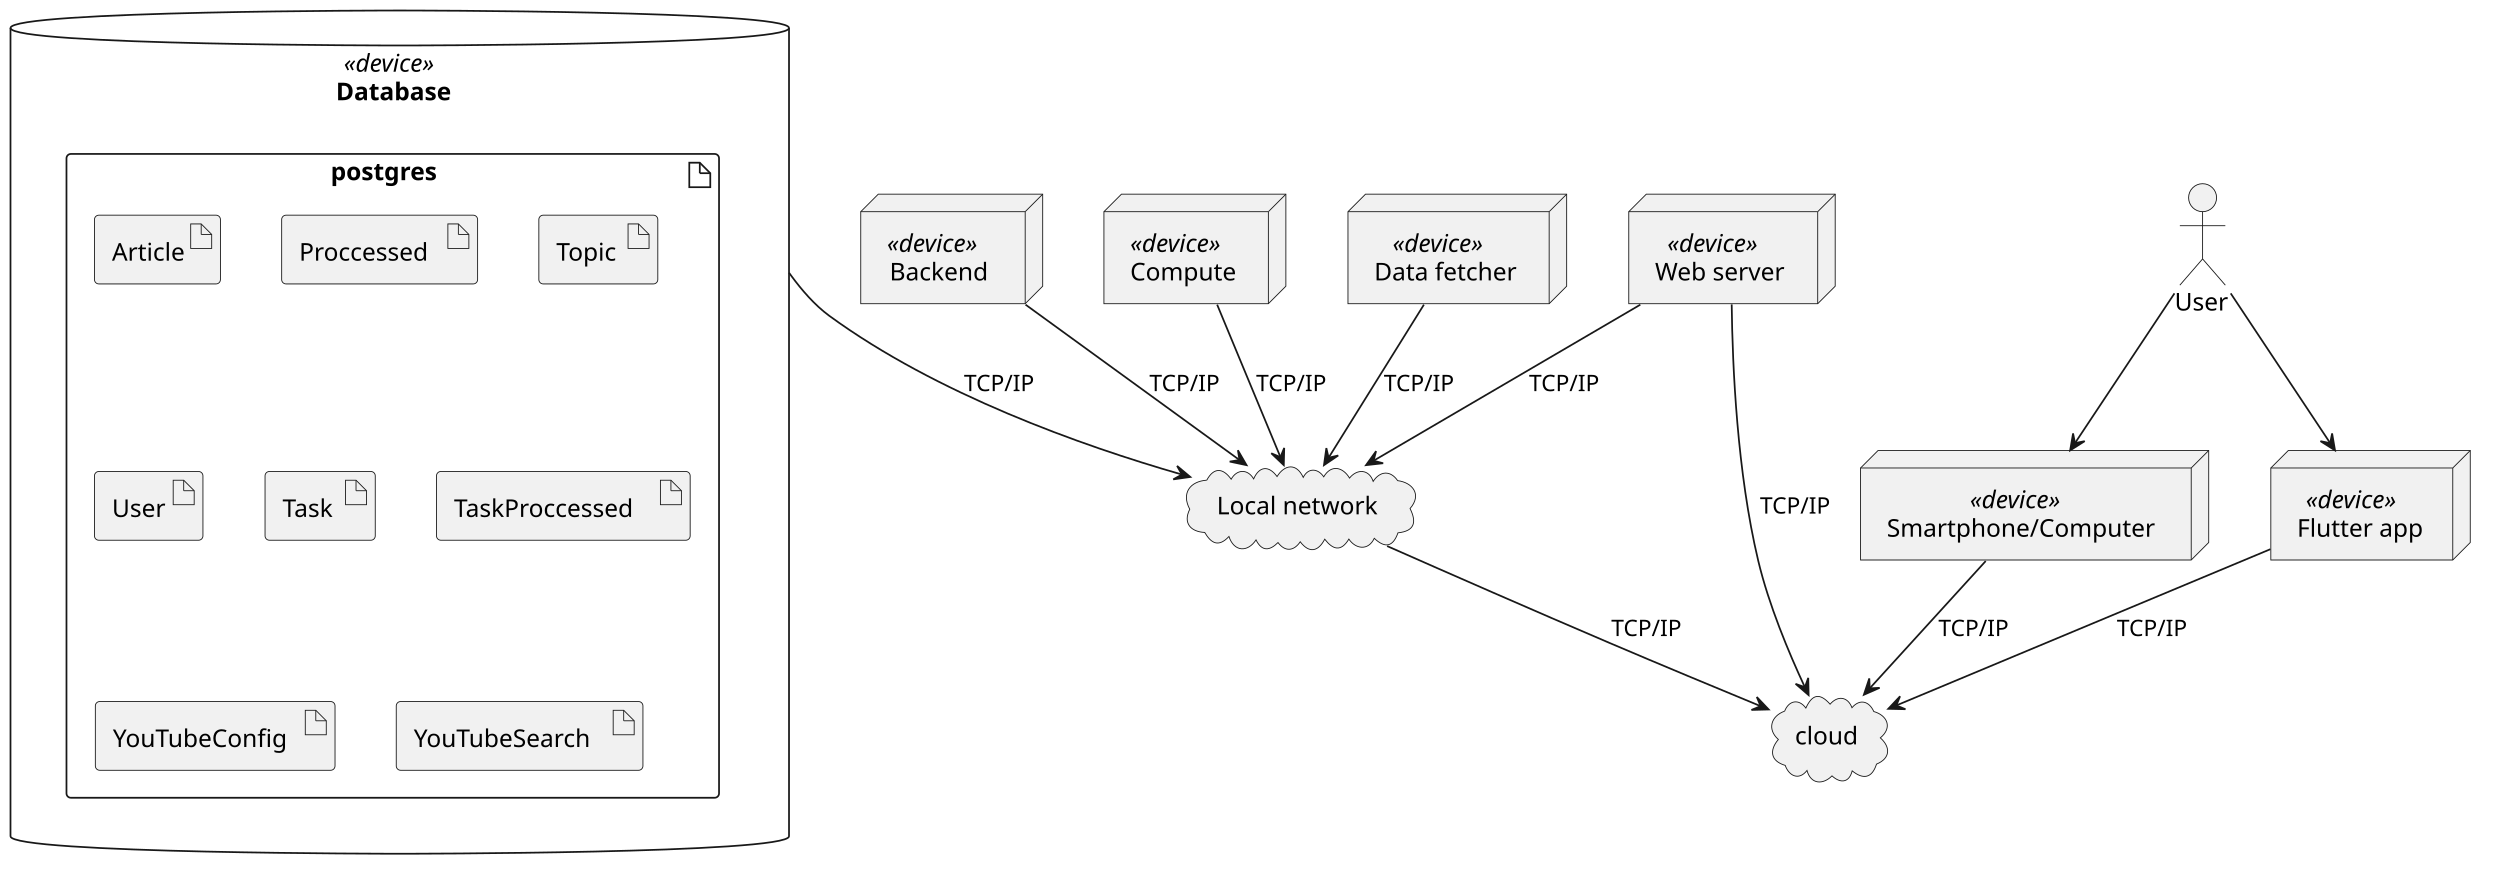
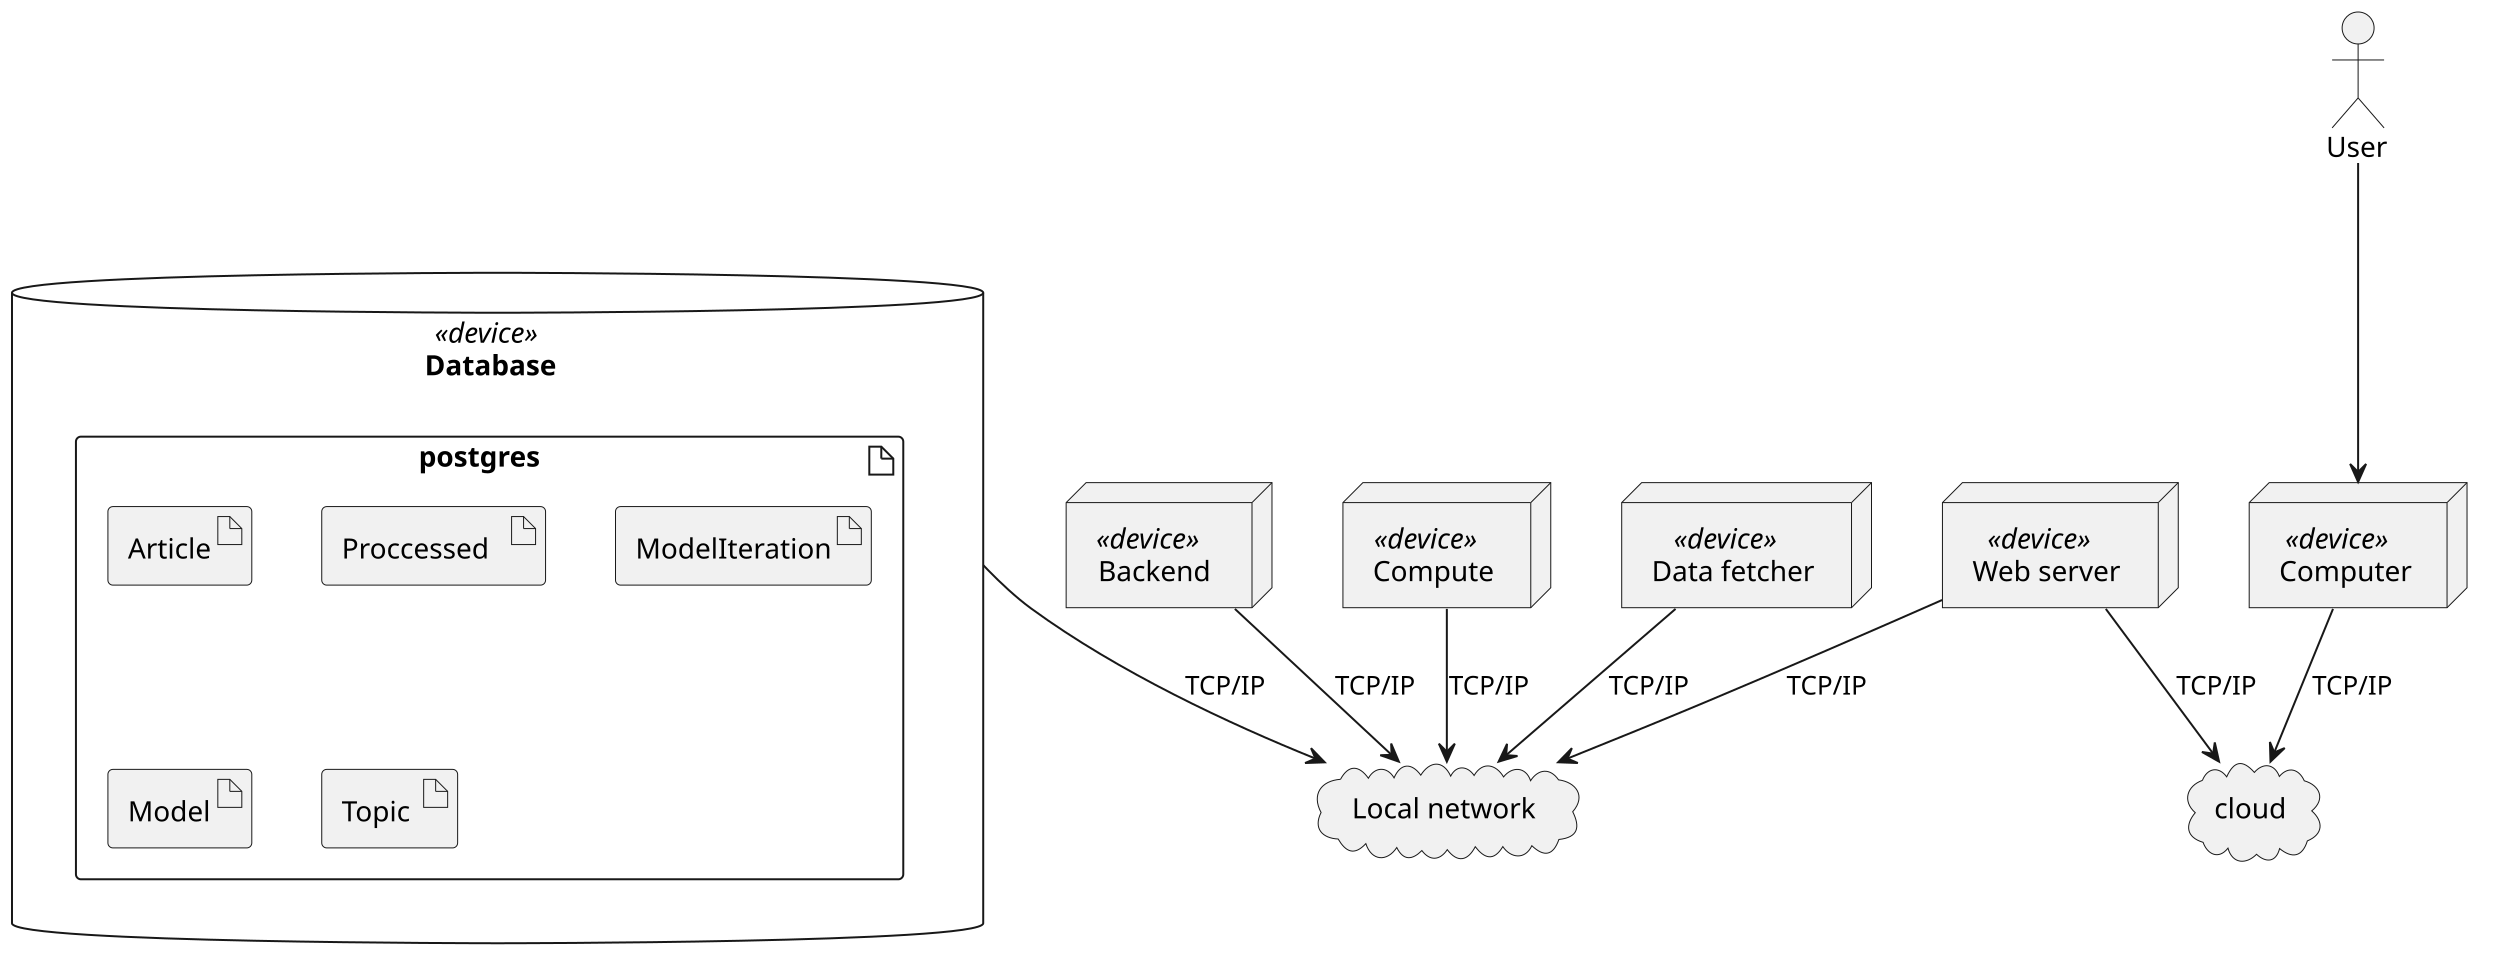
- <svg xmlns="http://www.w3.org/2000/svg" contentStyleType="text/css" height="505px" preserveAspectRatio="none" style="width:1429px;height:505px;background:#FFFFFF;" version="1.1" viewBox="0 0 1429 505" width="1429px" zoomAndPan="magnify">
+ <svg xmlns="http://www.w3.org/2000/svg" contentStyleType="text/css" height="489px" preserveAspectRatio="none" style="width:1251px;height:489px;background:#FFFFFF;" version="1.1" viewBox="0 0 1251 489" width="1251px" zoomAndPan="magnify">
  <defs />
  <g>
    <g id="cluster_db">
-       <path d="M6,16 C6,6 228.5,6 228.5,6 C228.5,6 451,6 451,16 L451,478 C451,488 228.5,488 228.5,488 C228.5,488 6,488 6,478 L6,16 " fill="none" style="stroke:#181818;stroke-width:1.0;" />
-       <path d="M6,16 C6,26 228.5,26 228.5,26 C228.5,26 451,26 451,16 " fill="none" style="stroke:#181818;stroke-width:1.0;" />
-       <text fill="#000000" font-family="sans-serif" font-size="14" font-style="italic" lengthAdjust="spacing" textLength="64" x="196.5" y="40.995">«device»</text>
-       <text fill="#000000" font-family="sans-serif" font-size="14" font-weight="bold" lengthAdjust="spacing" textLength="73" x="192" y="57.292">Database</text>
+       <path d="M6,146.5 C6,136.5 249,136.5 249,136.5 C249,136.5 492,136.5 492,146.5 L492,462 C492,472 249,472 249,472 C249,472 6,472 6,462 L6,146.5 " fill="none" style="stroke:#181818;stroke-width:1.0;" />
+       <path d="M6,146.5 C6,156.5 249,156.5 249,156.5 C249,156.5 492,156.5 492,146.5 " fill="none" style="stroke:#181818;stroke-width:1.0;" />
+       <text fill="#000000" font-family="sans-serif" font-size="14" font-style="italic" lengthAdjust="spacing" textLength="63" x="217.5" y="171.495">«device»</text>
+       <text fill="#000000" font-family="sans-serif" font-size="14" font-weight="bold" lengthAdjust="spacing" textLength="73" x="212.5" y="187.792">Database</text>
    </g>
    <g id="cluster_postgres">
-       <rect fill="none" height="368" rx="2.5" ry="2.5" style="stroke:#181818;stroke-width:1.0;" width="373" x="38" y="88" />
-       <polygon fill="none" points="394,93,394,107,406,107,406,99,400,93,394,93" style="stroke:#181818;stroke-width:1.0;" />
-       <line style="stroke:#181818;stroke-width:1.0;" x1="400" x2="400" y1="93" y2="99" />
-       <line style="stroke:#181818;stroke-width:1.0;" x1="406" x2="400" y1="99" y2="99" />
-       <text fill="#000000" font-family="sans-serif" font-size="14" font-weight="bold" lengthAdjust="spacing" textLength="71" x="189" y="102.995">postgres</text>
+       <rect fill="none" height="221.5" rx="2.5" ry="2.5" style="stroke:#181818;stroke-width:1.0;" width="414" x="38" y="218.5" />
+       <polygon fill="none" points="435,223.5,435,237.5,447,237.5,447,229.5,441,223.5,435,223.5" style="stroke:#181818;stroke-width:1.0;" />
+       <line style="stroke:#181818;stroke-width:1.0;" x1="441" x2="441" y1="223.5" y2="229.5" />
+       <line style="stroke:#181818;stroke-width:1.0;" x1="447" x2="441" y1="229.5" y2="229.5" />
+       <text fill="#000000" font-family="sans-serif" font-size="14" font-weight="bold" lengthAdjust="spacing" textLength="71" x="209.5" y="233.495">postgres</text>
    </g>
    <g id="elem_backend">
-       <polygon fill="#F1F1F1" points="492,121,502,111,596,111,596,163.594,586,173.594,492,173.594,492,121" style="stroke:#181818;stroke-width:0.5;" />
-       <line style="stroke:#181818;stroke-width:0.5;" x1="586" x2="596" y1="121" y2="111" />
-       <line style="stroke:#181818;stroke-width:0.5;" x1="492" x2="586" y1="121" y2="121" />
-       <line style="stroke:#181818;stroke-width:0.5;" x1="586" x2="586" y1="121" y2="173.594" />
-       <text fill="#000000" font-family="sans-serif" font-size="14" font-style="italic" lengthAdjust="spacing" textLength="64" x="507" y="143.995">«device»</text>
-       <text fill="#000000" font-family="sans-serif" font-size="14" lengthAdjust="spacing" textLength="61" x="508.5" y="160.292">Backend</text>
+       <polygon fill="#F1F1F1" points="533.5,251.5,543.5,241.5,636.5,241.5,636.5,294.094,626.5,304.094,533.5,304.094,533.5,251.5" style="stroke:#181818;stroke-width:0.5;" />
+       <line style="stroke:#181818;stroke-width:0.5;" x1="626.5" x2="636.5" y1="251.5" y2="241.5" />
+       <line style="stroke:#181818;stroke-width:0.5;" x1="533.5" x2="626.5" y1="251.5" y2="251.5" />
+       <line style="stroke:#181818;stroke-width:0.5;" x1="626.5" x2="626.5" y1="251.5" y2="304.094" />
+       <text fill="#000000" font-family="sans-serif" font-size="14" font-style="italic" lengthAdjust="spacing" textLength="63" x="548.5" y="274.495">«device»</text>
+       <text fill="#000000" font-family="sans-serif" font-size="14" lengthAdjust="spacing" textLength="61" x="549.5" y="290.792">Backend</text>
    </g>
    <g id="elem_compute">
-       <polygon fill="#F1F1F1" points="631,121,641,111,735,111,735,163.594,725,173.594,631,173.594,631,121" style="stroke:#181818;stroke-width:0.5;" />
-       <line style="stroke:#181818;stroke-width:0.5;" x1="725" x2="735" y1="121" y2="111" />
-       <line style="stroke:#181818;stroke-width:0.5;" x1="631" x2="725" y1="121" y2="121" />
-       <line style="stroke:#181818;stroke-width:0.5;" x1="725" x2="725" y1="121" y2="173.594" />
-       <text fill="#000000" font-family="sans-serif" font-size="14" font-style="italic" lengthAdjust="spacing" textLength="64" x="646" y="143.995">«device»</text>
-       <text fill="#000000" font-family="sans-serif" font-size="14" lengthAdjust="spacing" textLength="64" x="646" y="160.292">Compute</text>
+       <polygon fill="#F1F1F1" points="672,251.5,682,241.5,776,241.5,776,294.094,766,304.094,672,304.094,672,251.5" style="stroke:#181818;stroke-width:0.5;" />
+       <line style="stroke:#181818;stroke-width:0.5;" x1="766" x2="776" y1="251.5" y2="241.5" />
+       <line style="stroke:#181818;stroke-width:0.5;" x1="672" x2="766" y1="251.5" y2="251.5" />
+       <line style="stroke:#181818;stroke-width:0.5;" x1="766" x2="766" y1="251.5" y2="304.094" />
+       <text fill="#000000" font-family="sans-serif" font-size="14" font-style="italic" lengthAdjust="spacing" textLength="63" x="687.5" y="274.495">«device»</text>
+       <text fill="#000000" font-family="sans-serif" font-size="14" lengthAdjust="spacing" textLength="64" x="687" y="290.792">Compute</text>
    </g>
    <g id="elem_local_network">
-       <path d="M689.792,274.467 C693.855,266.935 699.118,267.424 703.73,273.921 C706.991,268.118 713.144,267.905 716.584,273.723 C719.856,266.308 725.309,265.996 729.96,272.386 C734.354,265.416 741.021,264.508 744.93,272.859 C747.864,267.095 753.417,267.773 756.638,272.54 C760.998,265.194 767.689,267.041 771.386,273.262 C775.583,267.995 782.446,267.954 784.904,275.149 C788.765,269.238 794.684,268.632 798.9,274.735 C807.423,275.817 812.947,282.724 805.988,290.686 C809.821,298.407 808.716,303.551 799.08,304.574 C796.192,312.752 791.65,313.473 785.538,307.704 C782.092,314.997 774.858,313.864 771.013,308.15 C766.448,315.689 761.841,314.152 757.218,308.208 C753.508,315.305 748.388,316.469 743.217,309.68 C739.557,315.106 734.553,315.523 730.509,310.13 C725.747,314.871 721.319,315.37 717.943,308.616 C713.04,315.957 705.341,315.386 702.462,306.666 C696.58,312.952 692.382,310.712 688.618,304.348 C680.735,303.984 676.045,299.11 680.064,291.075 C675.161,281.916 680.199,275.136 689.792,274.467 " fill="#F1F1F1" style="stroke:#181818;stroke-width:0.5;" />
-       <text fill="#000000" font-family="sans-serif" font-size="14" lengthAdjust="spacing" textLength="95" x="695.5" y="293.995">Local network</text>
+       <path d="M670.792,389.967 C674.855,382.435 680.118,382.924 684.73,389.421 C687.991,383.618 694.144,383.405 697.584,389.223 C700.856,381.808 706.309,381.496 710.96,387.886 C715.354,380.916 722.021,380.008 725.93,388.359 C728.864,382.595 734.417,383.273 737.638,388.04 C741.998,380.694 748.689,382.541 752.386,388.762 C756.583,383.495 763.446,383.454 765.904,390.649 C769.765,384.738 775.684,384.132 779.9,390.235 C788.423,391.317 793.947,398.224 786.988,406.186 C790.821,413.907 789.716,419.051 780.08,420.074 C777.192,428.252 772.65,428.973 766.538,423.204 C763.092,430.497 755.858,429.364 752.013,423.65 C747.448,431.189 742.841,429.652 738.218,423.708 C734.508,430.805 729.388,431.969 724.217,425.18 C720.557,430.606 715.553,431.023 711.509,425.63 C706.747,430.371 702.319,430.87 698.943,424.116 C694.04,431.457 686.341,430.886 683.462,422.166 C677.58,428.452 673.382,426.212 669.618,419.848 C661.735,419.484 657.045,414.61 661.064,406.575 C656.161,397.416 661.199,390.636 670.792,389.967 " fill="#F1F1F1" style="stroke:#181818;stroke-width:0.5;" />
+       <text fill="#000000" font-family="sans-serif" font-size="14" lengthAdjust="spacing" textLength="95" x="676.5" y="409.495">Local network</text>
    </g>
    <g id="elem_Article">
-       <rect fill="#F1F1F1" height="39.297" rx="2.5" ry="2.5" style="stroke:#181818;stroke-width:0.5;" width="72" x="54" y="123" />
-       <polygon fill="#F1F1F1" points="109,128,109,142,121,142,121,134,115,128,109,128" style="stroke:#181818;stroke-width:0.5;" />
-       <line style="stroke:#181818;stroke-width:0.5;" x1="115" x2="115" y1="128" y2="134" />
-       <line style="stroke:#181818;stroke-width:0.5;" x1="121" x2="115" y1="134" y2="134" />
-       <text fill="#000000" font-family="sans-serif" font-size="14" lengthAdjust="spacing" textLength="42" x="64" y="148.995">Article</text>
+       <rect fill="#F1F1F1" height="39.297" rx="2.5" ry="2.5" style="stroke:#181818;stroke-width:0.5;" width="72" x="54" y="253.5" />
+       <polygon fill="#F1F1F1" points="109,258.5,109,272.5,121,272.5,121,264.5,115,258.5,109,258.5" style="stroke:#181818;stroke-width:0.5;" />
+       <line style="stroke:#181818;stroke-width:0.5;" x1="115" x2="115" y1="258.5" y2="264.5" />
+       <line style="stroke:#181818;stroke-width:0.5;" x1="121" x2="115" y1="264.5" y2="264.5" />
+       <text fill="#000000" font-family="sans-serif" font-size="14" lengthAdjust="spacing" textLength="42" x="64" y="279.495">Article</text>
    </g>
    <g id="elem_Proccessed">
-       <rect fill="#F1F1F1" height="39.297" rx="2.5" ry="2.5" style="stroke:#181818;stroke-width:0.5;" width="112" x="161" y="123" />
-       <polygon fill="#F1F1F1" points="256,128,256,142,268,142,268,134,262,128,256,128" style="stroke:#181818;stroke-width:0.5;" />
-       <line style="stroke:#181818;stroke-width:0.5;" x1="262" x2="262" y1="128" y2="134" />
-       <line style="stroke:#181818;stroke-width:0.5;" x1="268" x2="262" y1="134" y2="134" />
-       <text fill="#000000" font-family="sans-serif" font-size="14" lengthAdjust="spacing" textLength="82" x="171" y="148.995">Proccessed</text>
+       <rect fill="#F1F1F1" height="39.297" rx="2.5" ry="2.5" style="stroke:#181818;stroke-width:0.5;" width="112" x="161" y="253.5" />
+       <polygon fill="#F1F1F1" points="256,258.5,256,272.5,268,272.5,268,264.5,262,258.5,256,258.5" style="stroke:#181818;stroke-width:0.5;" />
+       <line style="stroke:#181818;stroke-width:0.5;" x1="262" x2="262" y1="258.5" y2="264.5" />
+       <line style="stroke:#181818;stroke-width:0.5;" x1="268" x2="262" y1="264.5" y2="264.5" />
+       <text fill="#000000" font-family="sans-serif" font-size="14" lengthAdjust="spacing" textLength="82" x="171" y="279.495">Proccessed</text>
+     </g>
+     <g id="elem_ModelIteration">
+       <rect fill="#F1F1F1" height="39.297" rx="2.5" ry="2.5" style="stroke:#181818;stroke-width:0.5;" width="128" x="308" y="253.5" />
+       <polygon fill="#F1F1F1" points="419,258.5,419,272.5,431,272.5,431,264.5,425,258.5,419,258.5" style="stroke:#181818;stroke-width:0.5;" />
+       <line style="stroke:#181818;stroke-width:0.5;" x1="425" x2="425" y1="258.5" y2="264.5" />
+       <line style="stroke:#181818;stroke-width:0.5;" x1="431" x2="425" y1="264.5" y2="264.5" />
+       <text fill="#000000" font-family="sans-serif" font-size="14" lengthAdjust="spacing" textLength="98" x="318" y="279.495">ModelIteration</text>
+     </g>
+     <g id="elem_Model">
+       <rect fill="#F1F1F1" height="39.297" rx="2.5" ry="2.5" style="stroke:#181818;stroke-width:0.5;" width="72" x="54" y="385" />
+       <polygon fill="#F1F1F1" points="109,390,109,404,121,404,121,396,115,390,109,390" style="stroke:#181818;stroke-width:0.5;" />
+       <line style="stroke:#181818;stroke-width:0.5;" x1="115" x2="115" y1="390" y2="396" />
+       <line style="stroke:#181818;stroke-width:0.5;" x1="121" x2="115" y1="396" y2="396" />
+       <text fill="#000000" font-family="sans-serif" font-size="14" lengthAdjust="spacing" textLength="42" x="64" y="410.995">Model</text>
    </g>
    <g id="elem_Topic">
-       <rect fill="#F1F1F1" height="39.297" rx="2.5" ry="2.5" style="stroke:#181818;stroke-width:0.5;" width="68" x="308" y="123" />
-       <polygon fill="#F1F1F1" points="359,128,359,142,371,142,371,134,365,128,359,128" style="stroke:#181818;stroke-width:0.5;" />
-       <line style="stroke:#181818;stroke-width:0.5;" x1="365" x2="365" y1="128" y2="134" />
-       <line style="stroke:#181818;stroke-width:0.5;" x1="371" x2="365" y1="134" y2="134" />
-       <text fill="#000000" font-family="sans-serif" font-size="14" lengthAdjust="spacing" textLength="38" x="318" y="148.995">Topic</text>
-     </g>
-     <g id="elem_User">
-       <rect fill="#F1F1F1" height="39.297" rx="2.5" ry="2.5" style="stroke:#181818;stroke-width:0.5;" width="62" x="54" y="269.5" />
-       <polygon fill="#F1F1F1" points="99,274.5,99,288.5,111,288.5,111,280.5,105,274.5,99,274.5" style="stroke:#181818;stroke-width:0.5;" />
-       <line style="stroke:#181818;stroke-width:0.5;" x1="105" x2="105" y1="274.5" y2="280.5" />
-       <line style="stroke:#181818;stroke-width:0.5;" x1="111" x2="105" y1="280.5" y2="280.5" />
-       <text fill="#000000" font-family="sans-serif" font-size="14" lengthAdjust="spacing" textLength="32" x="64" y="295.495">User</text>
-     </g>
-     <g id="elem_Task">
-       <rect fill="#F1F1F1" height="39.297" rx="2.5" ry="2.5" style="stroke:#181818;stroke-width:0.5;" width="63" x="151.5" y="269.5" />
-       <polygon fill="#F1F1F1" points="197.5,274.5,197.5,288.5,209.5,288.5,209.5,280.5,203.5,274.5,197.5,274.5" style="stroke:#181818;stroke-width:0.5;" />
-       <line style="stroke:#181818;stroke-width:0.5;" x1="203.5" x2="203.5" y1="274.5" y2="280.5" />
-       <line style="stroke:#181818;stroke-width:0.5;" x1="209.5" x2="203.5" y1="280.5" y2="280.5" />
-       <text fill="#000000" font-family="sans-serif" font-size="14" lengthAdjust="spacing" textLength="33" x="161.5" y="295.495">Task</text>
-     </g>
-     <g id="elem_TaskProccessed">
-       <rect fill="#F1F1F1" height="39.297" rx="2.5" ry="2.5" style="stroke:#181818;stroke-width:0.5;" width="145" x="249.5" y="269.5" />
-       <polygon fill="#F1F1F1" points="377.5,274.5,377.5,288.5,389.5,288.5,389.5,280.5,383.5,274.5,377.5,274.5" style="stroke:#181818;stroke-width:0.5;" />
-       <line style="stroke:#181818;stroke-width:0.5;" x1="383.5" x2="383.5" y1="274.5" y2="280.5" />
-       <line style="stroke:#181818;stroke-width:0.5;" x1="389.5" x2="383.5" y1="280.5" y2="280.5" />
-       <text fill="#000000" font-family="sans-serif" font-size="14" lengthAdjust="spacing" textLength="115" x="259.5" y="295.495">TaskProccessed</text>
-     </g>
-     <g id="elem_YouTubeConfig">
-       <rect fill="#F1F1F1" height="39.297" rx="2.5" ry="2.5" style="stroke:#181818;stroke-width:0.5;" width="137" x="54.5" y="401" />
-       <polygon fill="#F1F1F1" points="174.5,406,174.5,420,186.5,420,186.5,412,180.5,406,174.5,406" style="stroke:#181818;stroke-width:0.5;" />
-       <line style="stroke:#181818;stroke-width:0.5;" x1="180.5" x2="180.5" y1="406" y2="412" />
-       <line style="stroke:#181818;stroke-width:0.5;" x1="186.5" x2="180.5" y1="412" y2="412" />
-       <text fill="#000000" font-family="sans-serif" font-size="14" lengthAdjust="spacing" textLength="107" x="64.5" y="426.995">YouTubeConfig</text>
-     </g>
-     <g id="elem_YouTubeSearch">
-       <rect fill="#F1F1F1" height="39.297" rx="2.5" ry="2.5" style="stroke:#181818;stroke-width:0.5;" width="141" x="226.5" y="401" />
-       <polygon fill="#F1F1F1" points="350.5,406,350.5,420,362.5,420,362.5,412,356.5,406,350.5,406" style="stroke:#181818;stroke-width:0.5;" />
-       <line style="stroke:#181818;stroke-width:0.5;" x1="356.5" x2="356.5" y1="406" y2="412" />
-       <line style="stroke:#181818;stroke-width:0.5;" x1="362.5" x2="356.5" y1="412" y2="412" />
-       <text fill="#000000" font-family="sans-serif" font-size="14" lengthAdjust="spacing" textLength="111" x="236.5" y="426.995">YouTubeSearch</text>
+       <rect fill="#F1F1F1" height="39.297" rx="2.5" ry="2.5" style="stroke:#181818;stroke-width:0.5;" width="68" x="161" y="385" />
+       <polygon fill="#F1F1F1" points="212,390,212,404,224,404,224,396,218,390,212,390" style="stroke:#181818;stroke-width:0.5;" />
+       <line style="stroke:#181818;stroke-width:0.5;" x1="218" x2="218" y1="390" y2="396" />
+       <line style="stroke:#181818;stroke-width:0.5;" x1="224" x2="218" y1="396" y2="396" />
+       <text fill="#000000" font-family="sans-serif" font-size="14" lengthAdjust="spacing" textLength="38" x="171" y="410.995">Topic</text>
    </g>
    <g id="elem_app">
-       <polygon fill="#F1F1F1" points="1298,267.5,1308,257.5,1412,257.5,1412,310.094,1402,320.094,1298,320.094,1298,267.5" style="stroke:#181818;stroke-width:0.5;" />
-       <line style="stroke:#181818;stroke-width:0.5;" x1="1402" x2="1412" y1="267.5" y2="257.5" />
-       <line style="stroke:#181818;stroke-width:0.5;" x1="1298" x2="1402" y1="267.5" y2="267.5" />
-       <line style="stroke:#181818;stroke-width:0.5;" x1="1402" x2="1402" y1="267.5" y2="320.094" />
-       <text fill="#000000" font-family="sans-serif" font-size="14" font-style="italic" lengthAdjust="spacing" textLength="64" x="1318" y="290.495">«device»</text>
-       <text fill="#000000" font-family="sans-serif" font-size="14" lengthAdjust="spacing" textLength="74" x="1313" y="306.792">Flutter app</text>
+       <polygon fill="#F1F1F1" points="1125.5,251.5,1135.5,241.5,1234.5,241.5,1234.5,294.094,1224.5,304.094,1125.5,304.094,1125.5,251.5" style="stroke:#181818;stroke-width:0.5;" />
+       <line style="stroke:#181818;stroke-width:0.5;" x1="1224.5" x2="1234.5" y1="251.5" y2="241.5" />
+       <line style="stroke:#181818;stroke-width:0.5;" x1="1125.5" x2="1224.5" y1="251.5" y2="251.5" />
+       <line style="stroke:#181818;stroke-width:0.5;" x1="1224.5" x2="1224.5" y1="251.5" y2="304.094" />
+       <text fill="#000000" font-family="sans-serif" font-size="14" font-style="italic" lengthAdjust="spacing" textLength="63" x="1143.5" y="274.495">«device»</text>
+       <text fill="#000000" font-family="sans-serif" font-size="14" lengthAdjust="spacing" textLength="69" x="1140.5" y="290.792">Computer</text>
    </g>
    <g id="elem_crawler">
-       <polygon fill="#F1F1F1" points="770.5,121,780.5,111,895.5,111,895.5,163.594,885.5,173.594,770.5,173.594,770.5,121" style="stroke:#181818;stroke-width:0.5;" />
-       <line style="stroke:#181818;stroke-width:0.5;" x1="885.5" x2="895.5" y1="121" y2="111" />
-       <line style="stroke:#181818;stroke-width:0.5;" x1="770.5" x2="885.5" y1="121" y2="121" />
-       <line style="stroke:#181818;stroke-width:0.5;" x1="885.5" x2="885.5" y1="121" y2="173.594" />
-       <text fill="#000000" font-family="sans-serif" font-size="14" font-style="italic" lengthAdjust="spacing" textLength="64" x="796" y="143.995">«device»</text>
-       <text fill="#000000" font-family="sans-serif" font-size="14" lengthAdjust="spacing" textLength="85" x="785.5" y="160.292">Data fetcher</text>
+       <polygon fill="#F1F1F1" points="811.5,251.5,821.5,241.5,936.5,241.5,936.5,294.094,926.5,304.094,811.5,304.094,811.5,251.5" style="stroke:#181818;stroke-width:0.5;" />
+       <line style="stroke:#181818;stroke-width:0.5;" x1="926.5" x2="936.5" y1="251.5" y2="241.5" />
+       <line style="stroke:#181818;stroke-width:0.5;" x1="811.5" x2="926.5" y1="251.5" y2="251.5" />
+       <line style="stroke:#181818;stroke-width:0.5;" x1="926.5" x2="926.5" y1="251.5" y2="304.094" />
+       <text fill="#000000" font-family="sans-serif" font-size="14" font-style="italic" lengthAdjust="spacing" textLength="63" x="837.5" y="274.495">«device»</text>
+       <text fill="#000000" font-family="sans-serif" font-size="14" lengthAdjust="spacing" textLength="85" x="826.5" y="290.792">Data fetcher</text>
    </g>
    <g id="elem__cloud">
-       <path d="M1020.095,406.502 C1022.456,400.403 1028.165,399.204 1032.234,404.716 C1035.876,396.821 1040.116,395.805 1046.08,402.513 C1050.393,397.493 1056.115,398.077 1058.592,404.517 C1063.156,399.167 1068.458,400.892 1071.061,406.707 C1078.778,408.903 1081.946,415.877 1074.802,421.765 C1080.766,427.077 1080.583,433.509 1072.605,436.781 C1070.048,444.929 1064.928,445.693 1058.713,440.627 C1056.901,447.68 1051.796,447.774 1047.171,443.491 C1042.094,448.622 1035.122,448.487 1032.874,440.425 C1028.073,446.499 1022.449,443.297 1020.431,437.507 C1011.931,434.98 1011.3,428.833 1016.505,422.677 C1009.864,416.792 1012.447,409.216 1020.095,406.502 " fill="#F1F1F1" style="stroke:#181818;stroke-width:0.5;" />
-       <text fill="#000000" font-family="sans-serif" font-size="14" lengthAdjust="spacing" textLength="38" x="1026" y="425.495">cloud</text>
+       <path d="M1102.095,390.502 C1104.456,384.403 1110.165,383.204 1114.234,388.716 C1117.876,380.821 1122.116,379.805 1128.08,386.513 C1132.393,381.493 1138.115,382.077 1140.592,388.517 C1145.156,383.167 1150.458,384.892 1153.061,390.707 C1160.778,392.903 1163.946,399.877 1156.802,405.765 C1162.766,411.077 1162.583,417.509 1154.605,420.781 C1152.048,428.929 1146.928,429.693 1140.713,424.627 C1138.901,431.68 1133.796,431.774 1129.171,427.491 C1124.094,432.622 1117.122,432.487 1114.874,424.425 C1110.073,430.499 1104.449,427.297 1102.431,421.507 C1093.931,418.98 1093.3,412.833 1098.505,406.677 C1091.864,400.792 1094.447,393.216 1102.095,390.502 " fill="#F1F1F1" style="stroke:#181818;stroke-width:0.5;" />
+       <text fill="#000000" font-family="sans-serif" font-size="14" lengthAdjust="spacing" textLength="38" x="1108" y="409.495">cloud</text>
    </g>
    <g id="elem_appweb">
-       <polygon fill="#F1F1F1" points="931,121,941,111,1049,111,1049,163.594,1039,173.594,931,173.594,931,121" style="stroke:#181818;stroke-width:0.5;" />
-       <line style="stroke:#181818;stroke-width:0.5;" x1="1039" x2="1049" y1="121" y2="111" />
-       <line style="stroke:#181818;stroke-width:0.5;" x1="931" x2="1039" y1="121" y2="121" />
-       <line style="stroke:#181818;stroke-width:0.5;" x1="1039" x2="1039" y1="121" y2="173.594" />
-       <text fill="#000000" font-family="sans-serif" font-size="14" font-style="italic" lengthAdjust="spacing" textLength="64" x="953" y="143.995">«device»</text>
-       <text fill="#000000" font-family="sans-serif" font-size="14" lengthAdjust="spacing" textLength="78" x="946" y="160.292">Web server</text>
-     </g>
-     <g id="elem_smartdevice">
-       <polygon fill="#F1F1F1" points="1063.5,267.5,1073.5,257.5,1262.5,257.5,1262.5,310.094,1252.5,320.094,1063.5,320.094,1063.5,267.5" style="stroke:#181818;stroke-width:0.5;" />
-       <line style="stroke:#181818;stroke-width:0.5;" x1="1252.5" x2="1262.5" y1="267.5" y2="257.5" />
-       <line style="stroke:#181818;stroke-width:0.5;" x1="1063.5" x2="1252.5" y1="267.5" y2="267.5" />
-       <line style="stroke:#181818;stroke-width:0.5;" x1="1252.5" x2="1252.5" y1="267.5" y2="320.094" />
-       <text fill="#000000" font-family="sans-serif" font-size="14" font-style="italic" lengthAdjust="spacing" textLength="64" x="1126" y="290.495">«device»</text>
-       <text fill="#000000" font-family="sans-serif" font-size="14" lengthAdjust="spacing" textLength="159" x="1078.5" y="306.792">Smartphone/Computer</text>
+       <polygon fill="#F1F1F1" points="972,251.5,982,241.5,1090,241.5,1090,294.094,1080,304.094,972,304.094,972,251.5" style="stroke:#181818;stroke-width:0.5;" />
+       <line style="stroke:#181818;stroke-width:0.5;" x1="1080" x2="1090" y1="251.5" y2="241.5" />
+       <line style="stroke:#181818;stroke-width:0.5;" x1="972" x2="1080" y1="251.5" y2="251.5" />
+       <line style="stroke:#181818;stroke-width:0.5;" x1="1080" x2="1080" y1="251.5" y2="304.094" />
+       <text fill="#000000" font-family="sans-serif" font-size="14" font-style="italic" lengthAdjust="spacing" textLength="63" x="994.5" y="274.495">«device»</text>
+       <text fill="#000000" font-family="sans-serif" font-size="14" lengthAdjust="spacing" textLength="78" x="987" y="290.792">Web server</text>
    </g>
    <g id="elem_user">
-       <ellipse cx="1259" cy="113" fill="#F1F1F1" rx="8" ry="8" style="stroke:#181818;stroke-width:0.5;" />
-       <path d="M1259,121 L1259,148 M1246,129 L1272,129 M1259,148 L1246,163 M1259,148 L1272,163 " fill="none" style="stroke:#181818;stroke-width:0.5;" />
-       <text fill="#000000" font-family="sans-serif" font-size="14" lengthAdjust="spacing" textLength="32" x="1243" y="177.495">User</text>
+       <ellipse cx="1180" cy="14" fill="#F1F1F1" rx="8" ry="8" style="stroke:#181818;stroke-width:0.5;" />
+       <path d="M1180,22 L1180,49 M1167,30 L1193,30 M1180,49 L1167,64 M1180,49 L1193,64 " fill="none" style="stroke:#181818;stroke-width:0.5;" />
+       <text fill="#000000" font-family="sans-serif" font-size="14" lengthAdjust="spacing" textLength="32" x="1164" y="78.495">User</text>
    </g>
    <g id="link_backend_local_network">
-       <path d="M586.2,174.14 C622.6,200.57 674.52,238.27 708.48,262.94 " fill="none" id="backend-to-local_network" style="stroke:#181818;stroke-width:1.0;" />
-       <polygon fill="#181818" points="712.53,265.88,707.588,257.361,708.481,262.947,702.895,263.84,712.53,265.88" style="stroke:#181818;stroke-width:1.0;" />
-       <text fill="#000000" font-family="sans-serif" font-size="13" lengthAdjust="spacing" textLength="39" x="657" y="223.567">TCP/IP</text>
+       <path d="M617.94,304.69 C641.77,326.89 673.62,356.56 696.18,377.58 " fill="none" id="backend-to-local_network" style="stroke:#181818;stroke-width:1.0;" />
+       <polygon fill="#181818" points="699.99,381.13,696.141,372.064,696.335,377.718,690.682,377.912,699.99,381.13" style="stroke:#181818;stroke-width:1.0;" />
+       <text fill="#000000" font-family="sans-serif" font-size="13" lengthAdjust="spacing" textLength="39" x="668" y="347.567">TCP/IP</text>
    </g>
    <g id="link_compute_local_network">
-       <path d="M695.72,174.14 C706.43,199.93 721.59,236.44 731.83,261.11 " fill="none" id="compute-to-local_network" style="stroke:#181818;stroke-width:1.0;" />
-       <polygon fill="#181818" points="733.81,265.88,734.056,256.034,731.894,261.262,726.667,259.1,733.81,265.88" style="stroke:#181818;stroke-width:1.0;" />
-       <text fill="#000000" font-family="sans-serif" font-size="13" lengthAdjust="spacing" textLength="39" x="718" y="223.567">TCP/IP</text>
+       <path d="M724,304.69 C724,326.34 724,355.09 724,376 " fill="none" id="compute-to-local_network" style="stroke:#181818;stroke-width:1.0;" />
+       <polygon fill="#181818" points="724,381.13,728,372.13,724,376.13,720,372.13,724,381.13" style="stroke:#181818;stroke-width:1.0;" />
+       <text fill="#000000" font-family="sans-serif" font-size="13" lengthAdjust="spacing" textLength="39" x="725" y="347.567">TCP/IP</text>
    </g>
    <g id="link_crawler_local_network">
-       <path d="M813.91,174.14 C797.79,200.04 774.92,236.75 759.56,261.42 " fill="none" id="crawler-to-local_network" style="stroke:#181818;stroke-width:1.0;" />
-       <polygon fill="#181818" points="756.78,265.88,764.934,260.356,759.424,261.636,758.143,256.126,756.78,265.88" style="stroke:#181818;stroke-width:1.0;" />
-       <text fill="#000000" font-family="sans-serif" font-size="13" lengthAdjust="spacing" textLength="39" x="791" y="223.567">TCP/IP</text>
+       <path d="M838.45,304.69 C812.63,326.98 778.09,356.81 753.73,377.84 " fill="none" id="crawler-to-local_network" style="stroke:#181818;stroke-width:1.0;" />
+       <polygon fill="#181818" points="749.91,381.13,759.341,378.292,753.7,377.869,754.124,372.228,749.91,381.13" style="stroke:#181818;stroke-width:1.0;" />
+       <text fill="#000000" font-family="sans-serif" font-size="13" lengthAdjust="spacing" textLength="39" x="805" y="347.567">TCP/IP</text>
    </g>
    <g id="link_user_app">
-       <path d="M1275.07,167.69 C1290.56,191 1314.17,226.54 1331.72,252.96 " fill="none" id="user-to-app" style="stroke:#181818;stroke-width:1.0;" />
-       <polygon fill="#181818" points="1334.7,257.44,1333.036,247.733,1331.927,253.28,1326.38,252.17,1334.7,257.44" style="stroke:#181818;stroke-width:1.0;" />
-     </g>
-     <g id="link_user_smartdevice">
-       <path d="M1242.93,167.69 C1227.44,191 1203.83,226.54 1186.28,252.96 " fill="none" id="user-to-smartdevice" style="stroke:#181818;stroke-width:1.0;" />
-       <polygon fill="#181818" points="1183.3,257.44,1191.62,252.17,1186.073,253.28,1184.964,247.733,1183.3,257.44" style="stroke:#181818;stroke-width:1.0;" />
+       <path d="M1180,81.56 C1180,124.27 1180,193.98 1180,236.16 " fill="none" id="user-to-app" style="stroke:#181818;stroke-width:1.0;" />
+       <polygon fill="#181818" points="1180,241.17,1184,232.17,1180,236.17,1176,232.17,1180,241.17" style="stroke:#181818;stroke-width:1.0;" />
    </g>
    <g id="link_app__cloud">
-       <path d="M1297.78,313.9 C1235.63,339.87 1138.02,380.64 1084.08,403.17 " fill="none" id="app-to-_cloud" style="stroke:#181818;stroke-width:1.0;" />
-       <polygon fill="#181818" points="1079.32,405.16,1089.166,405.38,1083.933,403.232,1086.081,397.999,1079.32,405.16" style="stroke:#181818;stroke-width:1.0;" />
-       <text fill="#000000" font-family="sans-serif" font-size="13" lengthAdjust="spacing" textLength="39" x="1210" y="363.567">TCP/IP</text>
-     </g>
-     <g id="link_smartdevice__cloud">
-       <path d="M1135.04,320.69 C1114.89,342.8 1087.99,372.32 1068.86,393.32 " fill="none" id="smartdevice-to-_cloud" style="stroke:#181818;stroke-width:1.0;" />
-       <polygon fill="#181818" points="1065.38,397.13,1074.398,393.172,1068.748,393.434,1068.485,387.783,1065.38,397.13" style="stroke:#181818;stroke-width:1.0;" />
-       <text fill="#000000" font-family="sans-serif" font-size="13" lengthAdjust="spacing" textLength="39" x="1108" y="363.567">TCP/IP</text>
-     </g>
-     <g id="link_local_network__cloud">
-       <path d="M792.87,312.13 C828.27,327.77 876.96,349.13 920,367.5 C948.78,379.78 981.43,393.35 1006.14,403.55 " fill="none" id="local_network-to-_cloud" style="stroke:#181818;stroke-width:1.0;" />
-       <polygon fill="#181818" points="1010.97,405.54,1004.182,398.404,1006.35,403.629,1001.125,405.797,1010.97,405.54" style="stroke:#181818;stroke-width:1.0;" />
-       <text fill="#000000" font-family="sans-serif" font-size="13" lengthAdjust="spacing" textLength="39" x="921" y="363.567">TCP/IP</text>
+       <path d="M1167.44,304.69 C1158.54,326.43 1146.71,355.34 1138.15,376.26 " fill="none" id="app-to-_cloud" style="stroke:#181818;stroke-width:1.0;" />
+       <polygon fill="#181818" points="1136.15,381.13,1143.268,374.323,1138.049,376.505,1135.867,371.285,1136.15,381.13" style="stroke:#181818;stroke-width:1.0;" />
+       <text fill="#000000" font-family="sans-serif" font-size="13" lengthAdjust="spacing" textLength="39" x="1157" y="347.567">TCP/IP</text>
    </g>
    <g id="link_appweb_local_network">
-       <path d="M937.62,174.14 C892.26,200.68 827.48,238.58 785.33,263.24 " fill="none" id="appweb-to-local_network" style="stroke:#181818;stroke-width:1.0;" />
-       <polygon fill="#181818" points="780.82,265.88,790.607,264.78,785.134,263.352,786.562,257.878,780.82,265.88" style="stroke:#181818;stroke-width:1.0;" />
-       <text fill="#000000" font-family="sans-serif" font-size="13" lengthAdjust="spacing" textLength="39" x="874" y="223.567">TCP/IP</text>
+       <path d="M971.84,300.24 C937.29,315.45 892.79,334.82 853,351.5 C830.74,360.83 806.2,370.8 784.56,379.49 " fill="none" id="appweb-to-local_network" style="stroke:#181818;stroke-width:1.0;" />
+       <polygon fill="#181818" points="779.7,381.44,789.542,381.811,784.342,379.583,786.571,374.384,779.7,381.44" style="stroke:#181818;stroke-width:1.0;" />
+       <text fill="#000000" font-family="sans-serif" font-size="13" lengthAdjust="spacing" textLength="39" x="894" y="347.567">TCP/IP</text>
    </g>
    <g id="link_appweb__cloud">
-       <path d="M989.84,174 C990.27,209.63 992.97,270.11 1005,320.5 C1011.03,345.77 1022.44,373.03 1031.54,392.54 " fill="none" id="appweb-to-_cloud" style="stroke:#181818;stroke-width:1.0;" />
-       <polygon fill="#181818" points="1033.8,397.33,1033.592,387.483,1031.673,392.805,1026.351,390.886,1033.8,397.33" style="stroke:#181818;stroke-width:1.0;" />
-       <text fill="#000000" font-family="sans-serif" font-size="13" lengthAdjust="spacing" textLength="39" x="1006" y="293.567">TCP/IP</text>
+       <path d="M1053.75,304.69 C1070.07,326.71 1091.84,356.07 1107.4,377.05 " fill="none" id="appweb-to-_cloud" style="stroke:#181818;stroke-width:1.0;" />
+       <polygon fill="#181818" points="1110.42,381.13,1108.281,371.516,1107.445,377.111,1101.85,376.276,1110.42,381.13" style="stroke:#181818;stroke-width:1.0;" />
+       <text fill="#000000" font-family="sans-serif" font-size="13" lengthAdjust="spacing" textLength="39" x="1089" y="347.567">TCP/IP</text>
    </g>
    <g id="link_db_local_network">
-       <path d="M451.03,155.901 C451.192,156.127 451.355,156.355 451.52,156.584 C451.85,157.043 452.189,157.507 452.535,157.977 C458.075,165.498 465.61,174.37 474,180.5 C535.31,225.27 617.84,254.62 675.25,271.16 " fill="none" id="db-to-local_network" style="stroke:#181818;stroke-width:1.0;" />
-       <polygon fill="#181818" points="680.38,272.63,672.82,266.317,675.571,271.26,670.629,274.011,680.38,272.63" style="stroke:#181818;stroke-width:1.0;" />
-       <text fill="#000000" font-family="sans-serif" font-size="13" lengthAdjust="spacing" textLength="39" x="551" y="223.567">TCP/IP</text>
+       <path d="M492.099,282.875 C492.14,282.918 492.183,282.963 492.225,283.007 C492.309,283.095 492.394,283.184 492.479,283.273 C493.163,283.986 493.878,284.725 494.621,285.484 C500.567,291.553 508.315,298.885 516,304.5 C559.69,336.41 615.29,362.24 658.02,379.51 " fill="none" id="db-to-local_network" style="stroke:#181818;stroke-width:1.0;" />
+       <polygon fill="#181818" points="662.9,381.47,656.048,374.395,658.263,379.601,653.057,381.815,662.9,381.47" style="stroke:#181818;stroke-width:1.0;" />
+       <text fill="#000000" font-family="sans-serif" font-size="13" lengthAdjust="spacing" textLength="39" x="593" y="347.567">TCP/IP</text>
    </g>
  </g>
</svg>
